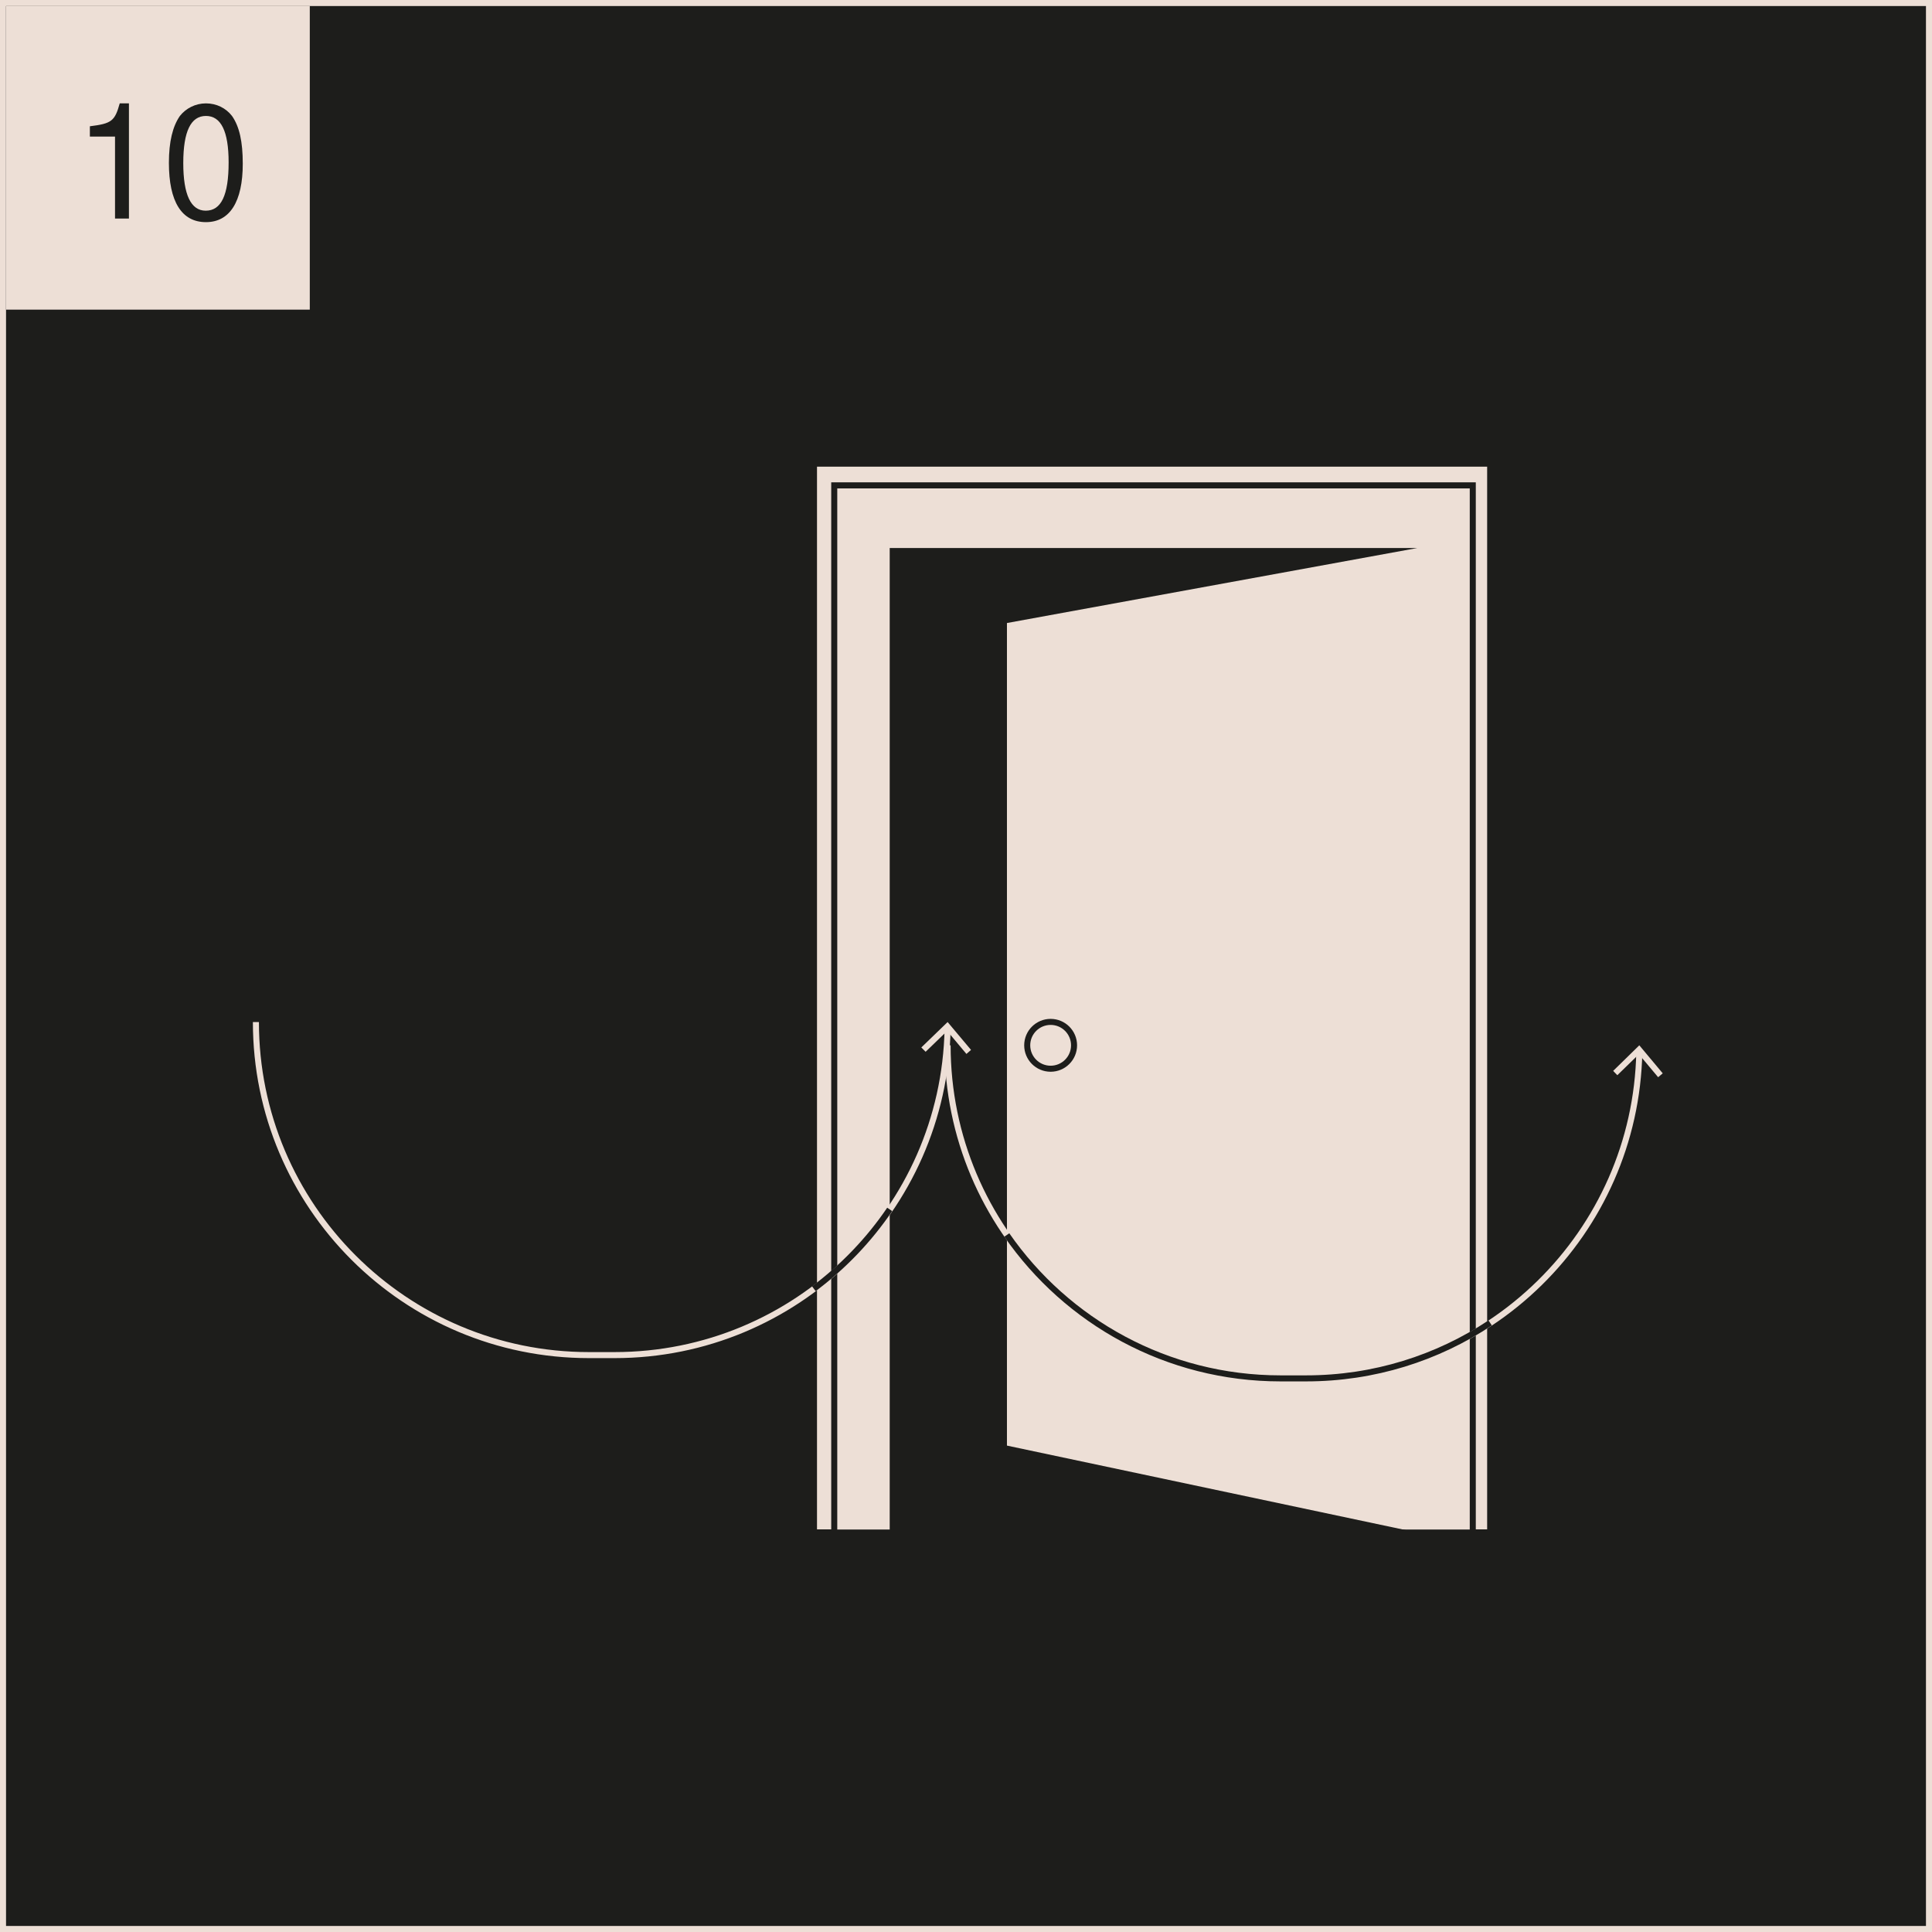
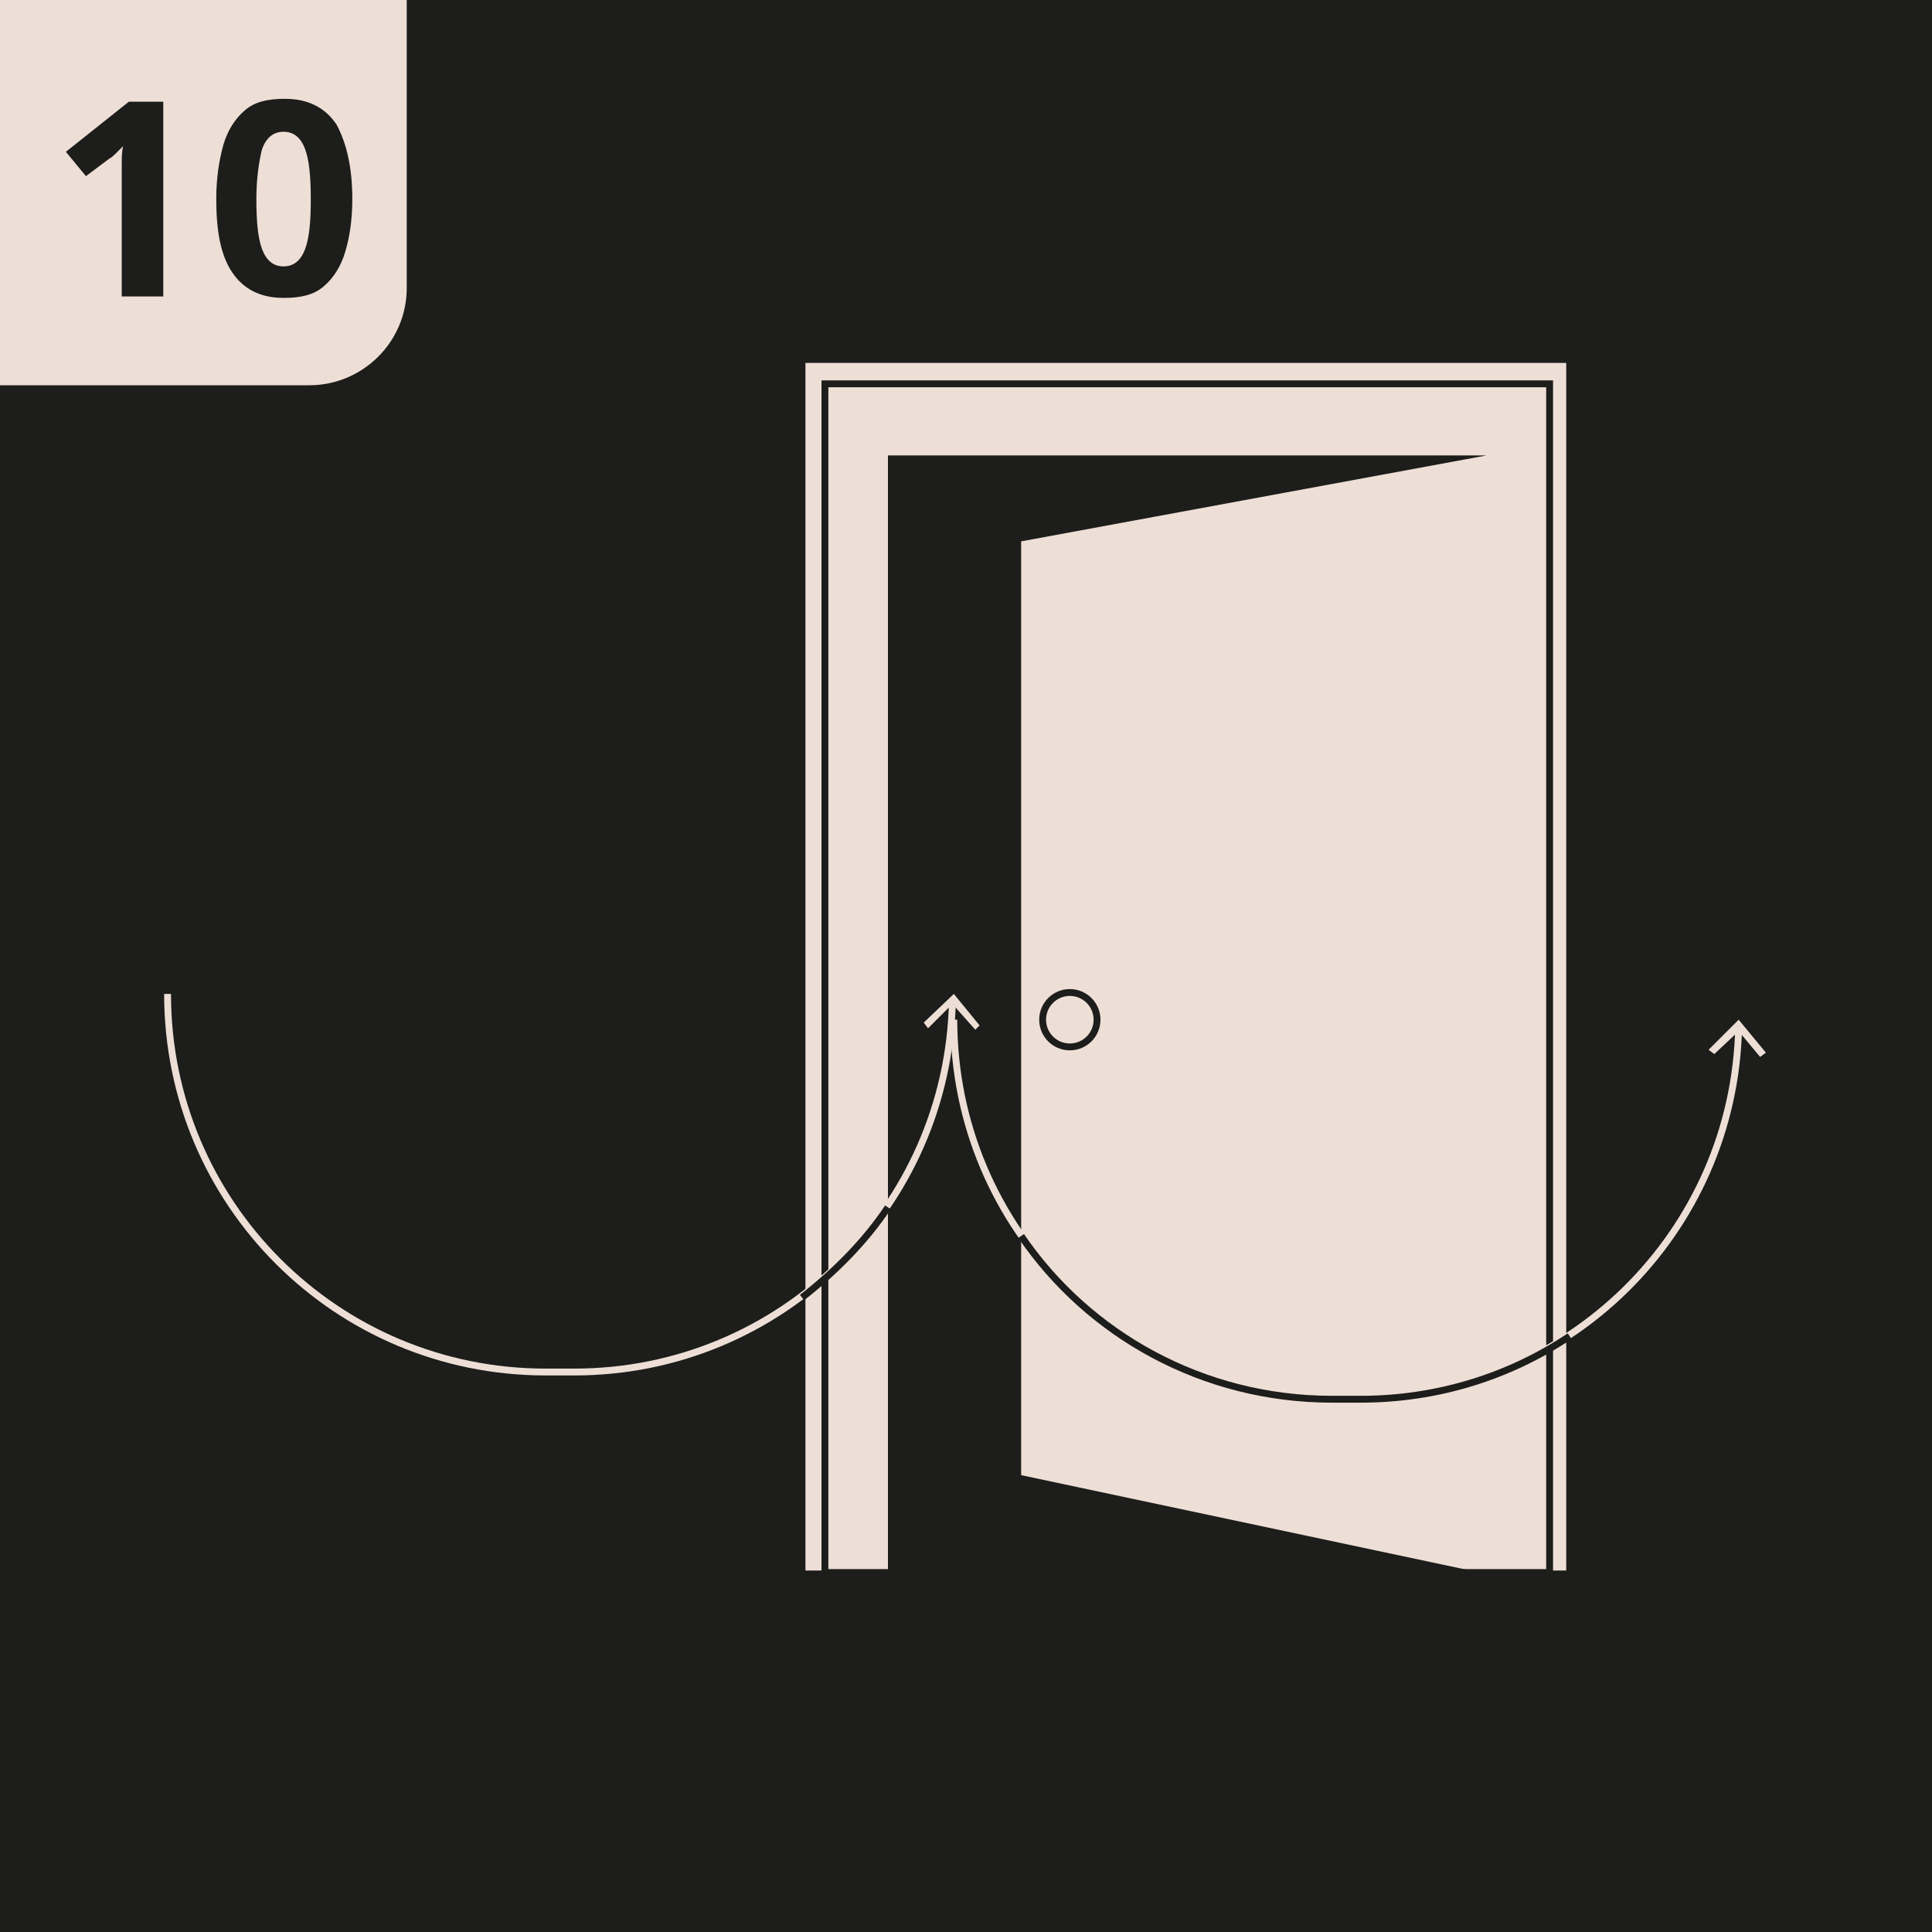
- <svg xmlns="http://www.w3.org/2000/svg" viewBox="0 0 134.46 134.46">
-   <defs>
-     <style>.d,.e,.f{fill:none;}.d,.e,.f,.g,.h{stroke-miterlimit:10;}.d,.e,.g,.h{stroke-width:.42px;}.d,.h{stroke:#eddfd6;}.e,.f,.g{stroke:#1d1d1b;}.f{stroke-width:.42px;}.i,.g{fill:#eddfd6;}.j,.h,.k{fill:#1d1d1b;}.k{font-family:Helvetica, Helvetica;font-size:11.07px;}</style>
-   </defs>
-   <g id="a" />
-   <g id="b">
-     <g id="c">
-       <rect class="h" x=".21" y=".21" width="134.04" height="134.04" />
-       <rect class="i" x=".43" y=".42" width="21.13" height="21.13" />
-       <text class="k" transform="translate(5.13 15.21)">
-         <tspan x="0" y="0">10</tspan>
-       </text>
-       <rect class="g" x="56.65" y="32.28" width="47.06" height="74.38" transform="translate(160.36 138.93) rotate(-180)" />
-       <rect class="g" x="58.06" y="33.78" width="44.44" height="72.88" transform="translate(160.56 140.44) rotate(-180)" />
-       <ellipse class="h" cx="68.23" cy="73.58" rx="1" ry="1.47" />
-       <polygon class="j" points="98.64 38.14 70.08 43.36 70.08 106.66 61.92 106.66 61.92 38.14 98.64 38.14" />
-       <polygon class="j" points="98.64 106.66 64.33 99.39 64.33 106.66 98.64 106.66" />
-       <circle class="f" cx="73.12" cy="72.75" r="1.63" />
+ <svg xmlns="http://www.w3.org/2000/svg" version="1.1" id="Capa_1" x="0px" y="0px" viewBox="0 0 134.9 134.9" style="enable-background:new 0 0 134.9 134.9;" xml:space="preserve">
+   <style type="text/css">
+ 	.st0{fill:#1D1D1B;}
+ 	.st1{fill:#EDDFD6;}
+ 	.st2{fill:#222222;}
+ 	.st3{fill:#EDDFD6;stroke:#1D1D1B;stroke-width:0.42;stroke-linecap:round;stroke-linejoin:round;}
+ 	.st4{fill:#1D1D1B;stroke:#EDDFD6;stroke-width:0.42;stroke-miterlimit:10;}
+ 	.st5{fill:none;stroke:#1D1D1B;stroke-width:0.42;stroke-miterlimit:10;}
+ 	.st6{fill:#00AEEF;}
+ 	.st7{enable-background:new    ;}
+ 	.st8{fill:#EDDFD6;stroke:#1D1D1B;stroke-width:0.644;stroke-miterlimit:10;}
+ 	.st9{fill:#EDDFD6;stroke:#1D1D1B;stroke-width:0.607;stroke-miterlimit:10;}
+ 	.st10{fill:#EDDFD6;stroke:#1D1D1B;stroke-width:0.51;stroke-miterlimit:10;}
+ 	.st11{fill:#EDDFD6;stroke:#1D1D1B;stroke-width:0.42;stroke-miterlimit:10;}
+ 	.st12{fill:#EDDFD6;stroke:#1D1D1B;stroke-width:0.636;stroke-miterlimit:10;}
+ 	.st13{fill:#EDDFD6;stroke:#1D1D1B;stroke-width:0.6;stroke-miterlimit:10;}
+ 	.st14{fill:#EDDFD6;stroke:#1D1D1B;stroke-width:0.504;stroke-miterlimit:10;}
+ 	.st15{fill:#EDDFD6;stroke:#1D1D1B;stroke-width:0.422;stroke-miterlimit:10;}
+ 	.st16{fill:#1D1D1B;stroke:#EDDFD6;stroke-width:0.422;stroke-miterlimit:10;}
+ 	.st17{fill:none;stroke:#1D1D1B;stroke-width:0.422;stroke-miterlimit:10;}
+ 	.st18{fill:none;stroke:#EDDFD6;stroke-width:0.422;stroke-linecap:round;stroke-linejoin:round;}
+ 	.st19{fill:none;stroke:#EDDFD6;stroke-width:17;stroke-miterlimit:10;}
+ 	.st20{fill:#EDDFD6;stroke:#EDDFD6;stroke-width:0.42;stroke-miterlimit:10;}
+ 	.st21{fill:#EDDFD6;stroke:#1D1D1B;stroke-width:0.479;stroke-miterlimit:10;}
+ 	.st22{fill:#1D1D1B;stroke:#EDDFD6;stroke-width:0.479;stroke-miterlimit:10;}
+ 	.st23{fill:none;stroke:#1D1D1B;stroke-width:0.479;stroke-miterlimit:10;}
+ 	.st24{fill:none;stroke:#EDDFD6;stroke-width:0.479;stroke-miterlimit:10;}
+ 	.st25{font-family:'NotoSans-Bold';}
+ 	.st26{font-size:19px;}
+ </style>
+   <g id="_x31_0">
+     <rect x="-0.1" y="-0.1" class="st0" width="135.1" height="135.3" />
+     <g>
+       <rect x="56" y="25.1" class="st21" width="53.6" height="84.8" />
+       <rect x="57.6" y="26.8" class="st21" width="50.6" height="83" />
+       <ellipse class="st22" cx="69.2" cy="72.2" rx="1.1" ry="1.7" />
+       <polygon class="st0" points="103.8,31.8 71.3,37.8 71.3,109.9 62,109.9 62,31.8   " />
+       <polygon class="st0" points="103.8,109.9 64.7,101.6 64.7,109.9   " />
+       <circle class="st23" cx="74.7" cy="71.2" r="1.9" />
      <g>
-         <path class="d" d="M65.95,72.75c0,12.8,10.38,23.18,23.18,23.18h1.78c12.65,0,22.93-10.13,23.18-22.72" />
-         <polygon class="i" points="115.72 74.7 115.4 74.97 114.06 73.37 112.56 74.83 112.27 74.53 114.09 72.75 115.72 74.7" />
+         <path class="st24" d="M66.6,71.2c0,14.6,11.8,26.4,26.4,26.4h2c14.4,0,26.1-11.5,26.4-25.9" />
+         <polygon class="st1" points="123.3,73.5 122.9,73.8 121.4,72 119.7,73.6 119.3,73.3 121.4,71.2    " />
      </g>
      <g>
-         <path class="d" d="M17.81,71.13c0,12.8,10.38,23.18,23.18,23.18h1.78c12.65,0,22.93-10.13,23.18-22.72" />
-         <polygon class="i" points="67.58 73.07 67.26 73.35 65.92 71.75 64.42 73.2 64.12 72.9 65.95 71.13 67.58 73.07" />
+         <path class="st24" d="M11.7,69.4c0,14.6,11.8,26.4,26.4,26.4h2c14.4,0,26.1-11.5,26.4-25.9" />
+         <polygon class="st1" points="68.4,71.6 68.1,71.9 66.5,70.1 64.8,71.8 64.5,71.4 66.6,69.4    " />
      </g>
-       <path class="e" d="M70.07,85.95c4.18,6.03,11.16,9.98,19.05,9.98h1.78c4.73,0,9.14-1.42,12.81-3.86" />
-       <path class="e" d="M61.92,84.17c-1.44,2.12-3.23,3.99-5.28,5.52" />
+       <path class="st23" d="M71.3,86.3C76,93.2,84,97.7,93,97.7h2c5.4,0,10.4-1.6,14.6-4.4" />
+       <path class="st23" d="M62,84.3c-1.6,2.4-3.7,4.5-6,6.3" />
+     </g>
+     <g>
+       <path class="st1" d="M-0.1-0.1h28.5v20.2c0,3.8-3.1,6.8-6.8,6.8H-0.1V-0.1z" />
+       <text transform="matrix(1 0 0 1 2.4298 -2.2052)" class="st0 st25 st26">10</text>
+       <g>
+         <path class="st0" d="M11.4,20.7H8.5v-7.8c0-0.3,0-0.7,0-1.3s0-1,0.1-1.4c-0.1,0.1-0.2,0.2-0.4,0.4c-0.2,0.2-0.4,0.4-0.6,0.5     L6,12.3l-1.4-1.7L9,7.1h2.4V20.7z" />
+         <path class="st0" d="M24.6,13.9c0,1.5-0.2,2.7-0.5,3.7s-0.8,1.8-1.5,2.4c-0.7,0.6-1.6,0.8-2.8,0.8c-1.6,0-2.8-0.6-3.6-1.8     s-1.1-2.9-1.1-5.1c0-1.5,0.2-2.7,0.5-3.8c0.3-1,0.8-1.8,1.5-2.4c0.7-0.6,1.6-0.8,2.8-0.8c1.6,0,2.8,0.6,3.6,1.8     C24.2,10,24.6,11.7,24.6,13.9z M17.9,13.9c0,1.5,0.1,2.7,0.4,3.5c0.3,0.8,0.8,1.2,1.5,1.2c0.7,0,1.2-0.4,1.5-1.2     c0.3-0.8,0.4-1.9,0.4-3.5c0-1.5-0.1-2.7-0.4-3.5c-0.3-0.8-0.8-1.2-1.5-1.2c-0.7,0-1.2,0.4-1.5,1.2C18.1,11.2,17.9,12.4,17.9,13.9     z" />
+       </g>
    </g>
  </g>
</svg>
